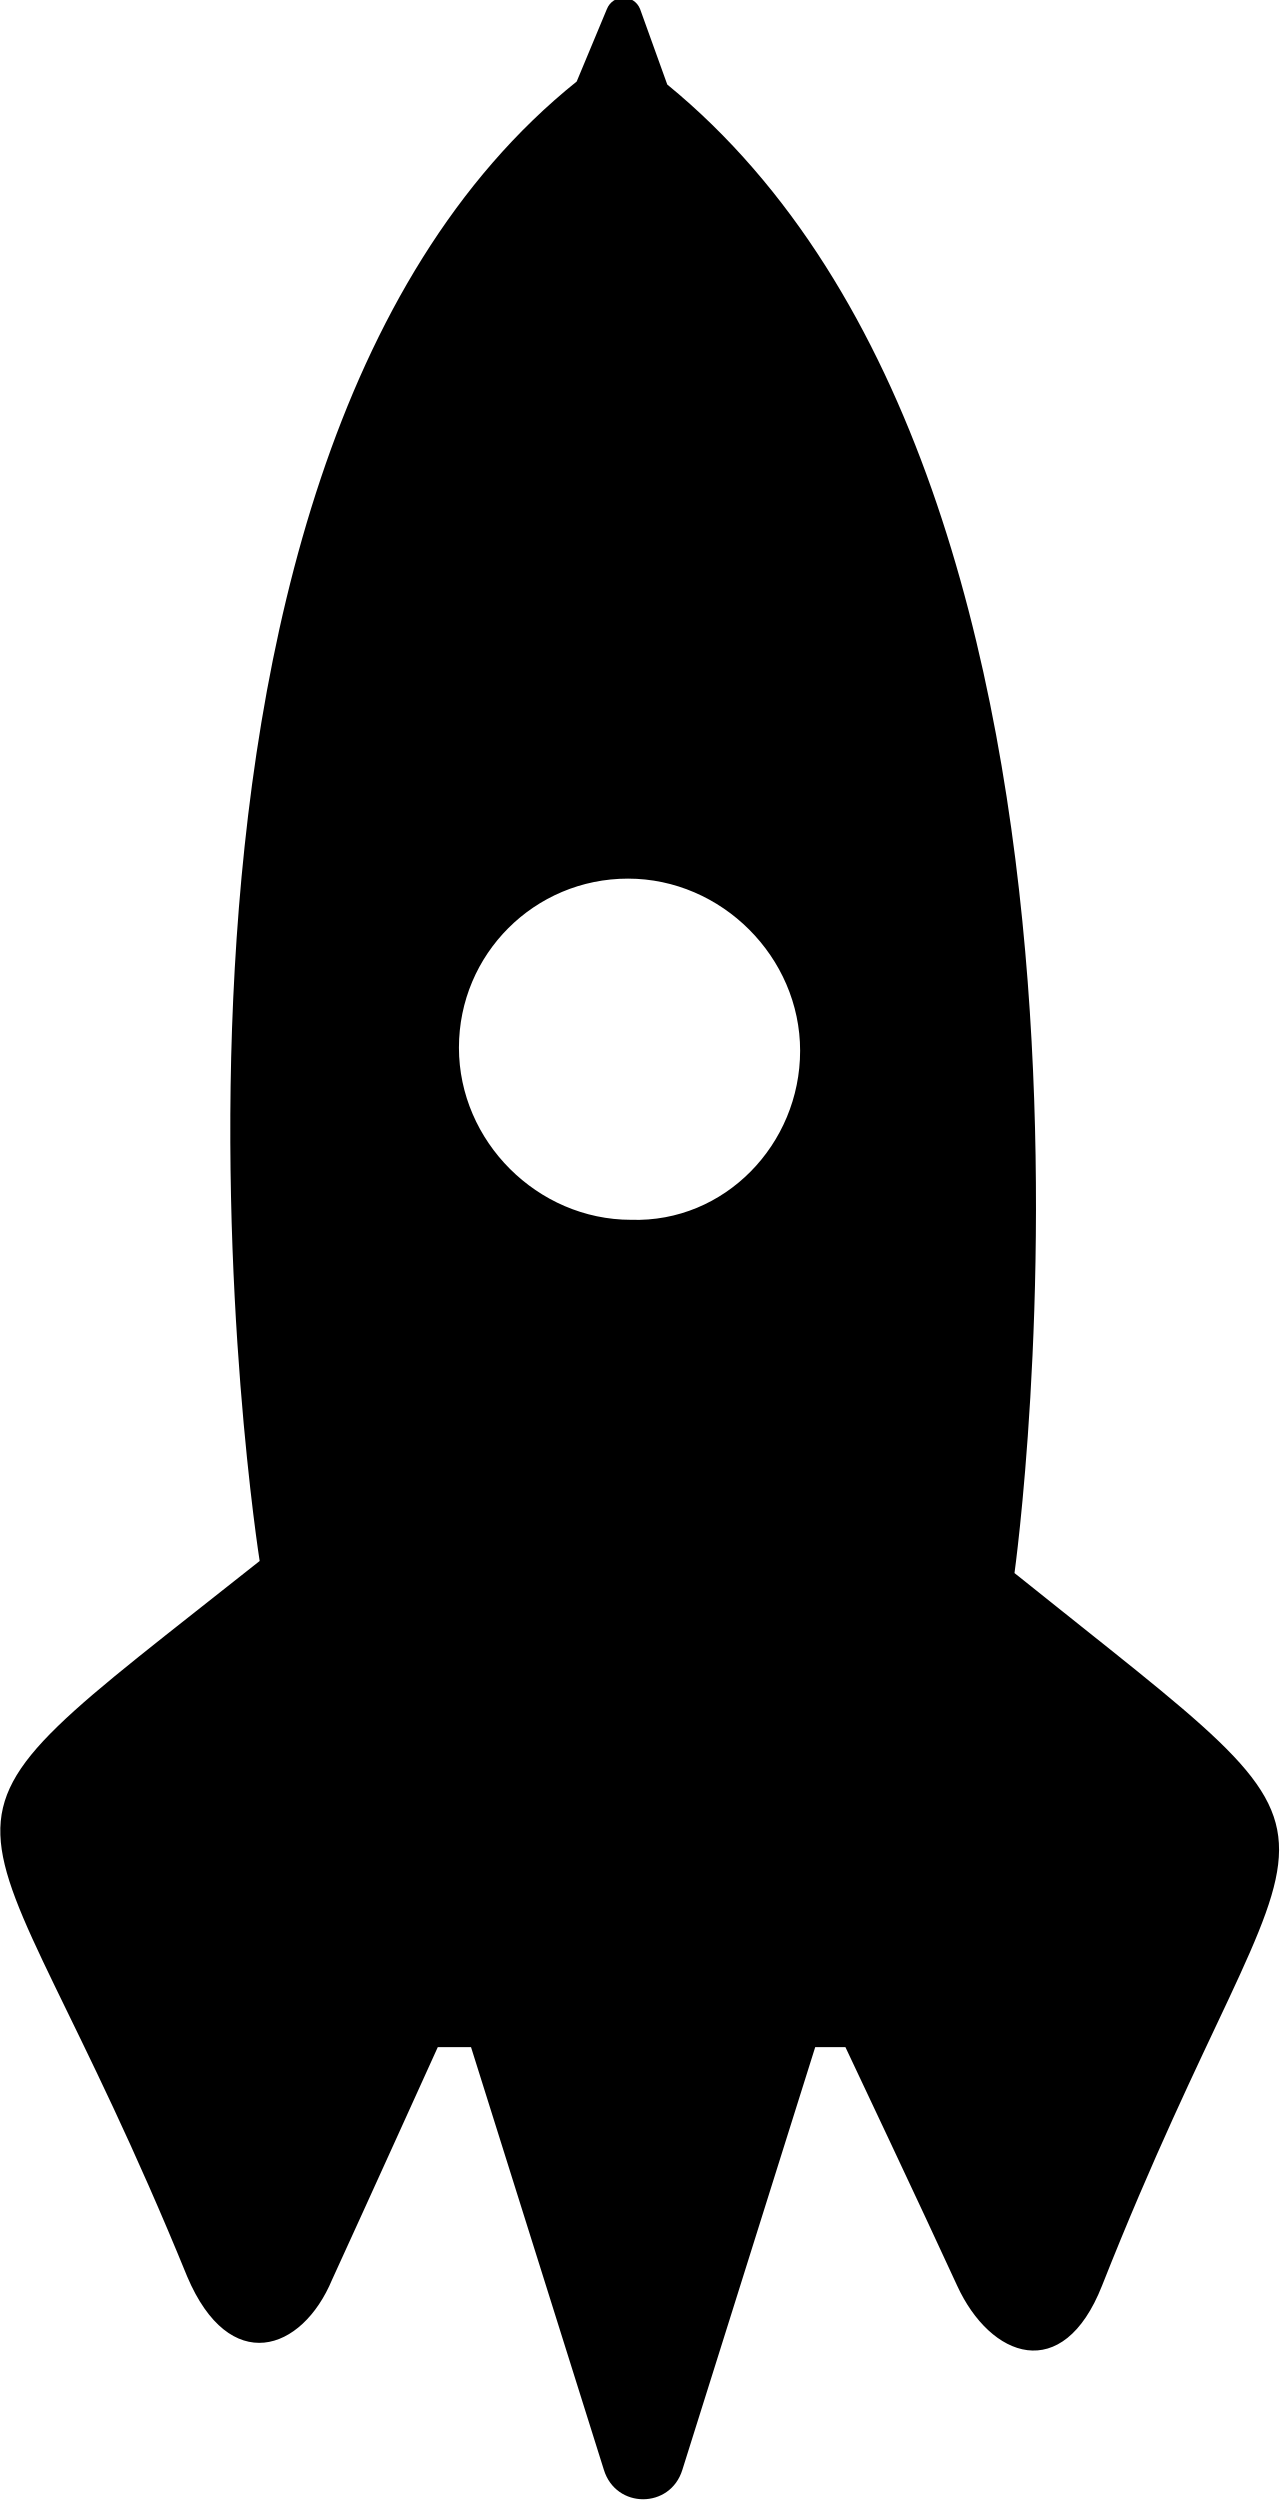
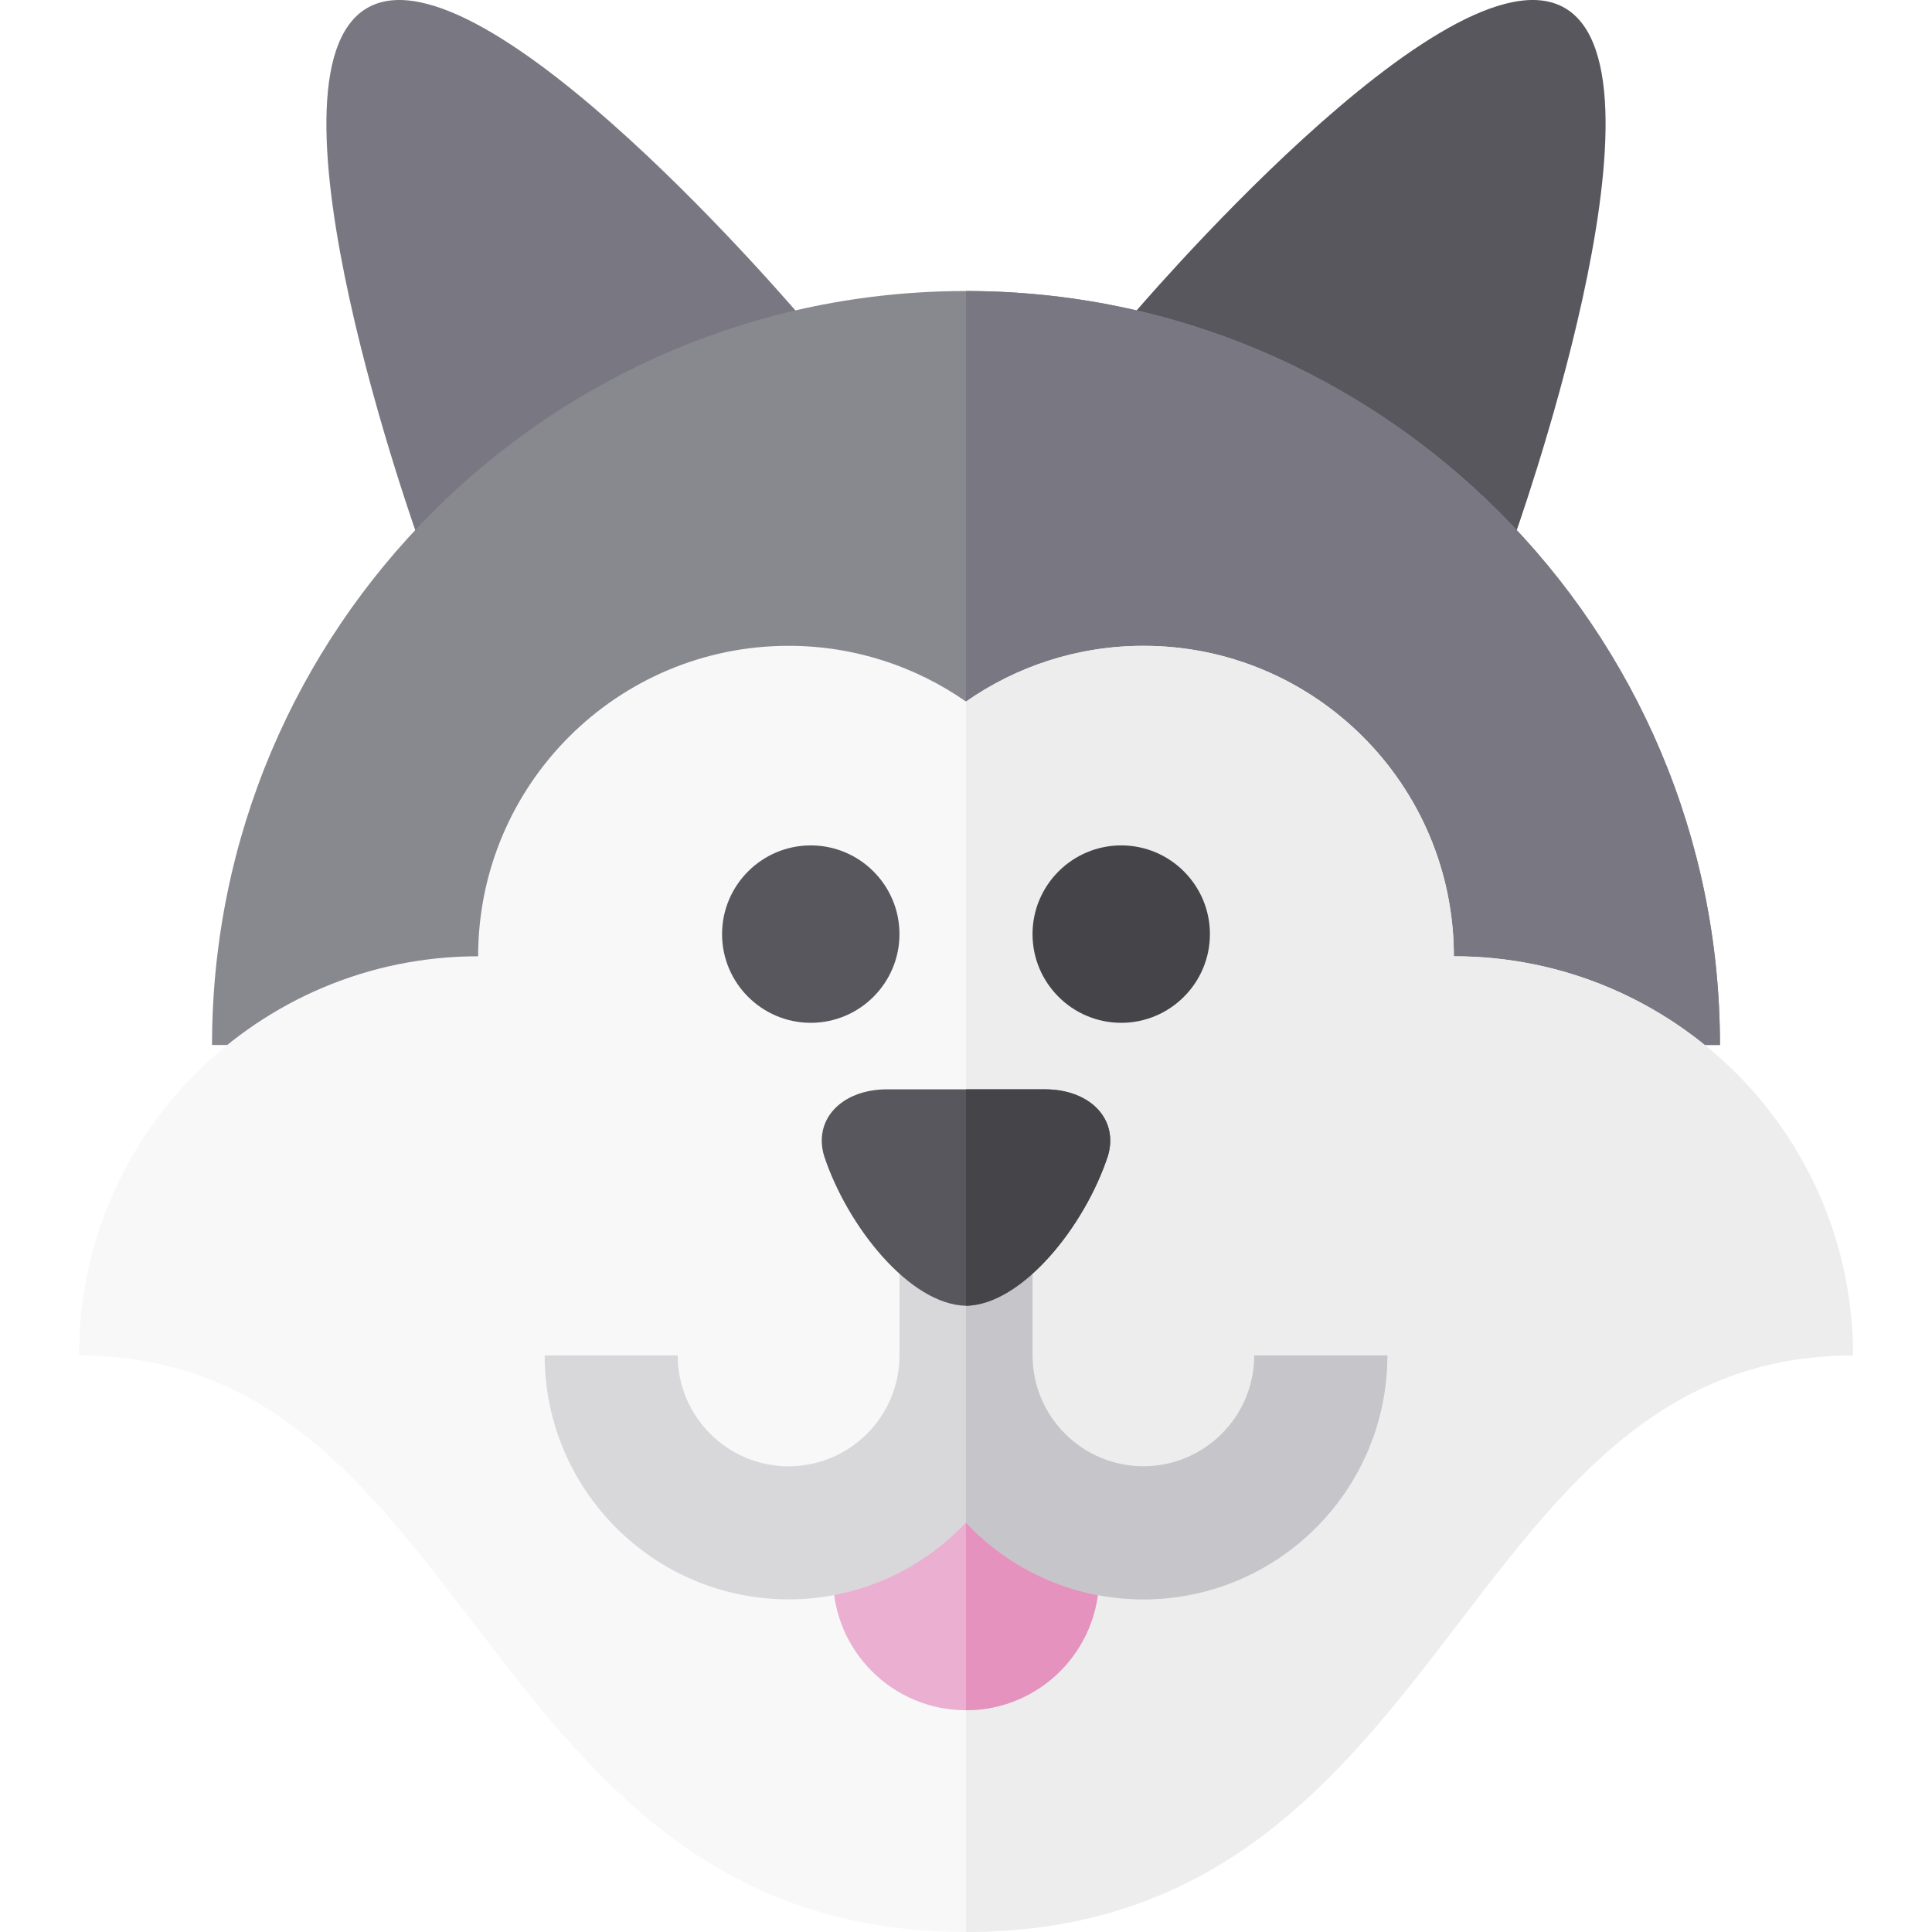
- <svg xmlns="http://www.w3.org/2000/svg" class="fill-current" viewBox="0 0 42.4 82.8">
-   <path d="M33.6,52.1c0,0,5-35.8-11.5-49.3l-0.9-2.5c-0.2-0.5-0.9-0.5-1.1,0l-1,2.4c-16.2,13-10.5,49-10.5,49C-4,61.7-0.9,58,6.2,75.4  c1.4,3.3,3.8,2.5,4.8,0.1c1.1-2.4,3.5-7.7,3.5-7.7h1.1l4.4,14c0.4,1.3,2.2,1.3,2.6,0l4.4-14h1c0,0,2.6,5.5,3.7,7.9  c1.1,2.4,3.5,3.3,4.8,0C43.3,58.5,46.3,62.3,33.6,52.1z M20.9,40.4c-3.1,0-5.7-2.6-5.7-5.7s2.5-5.6,5.6-5.6s5.7,2.6,5.7,5.7  C26.5,37.9,24,40.5,20.9,40.4z" />
+ <svg xmlns="http://www.w3.org/2000/svg" viewBox="0 0 512.002 512.002">
+   <path style="fill:#797781;" d="M111.08,143.457c0,0-44.497-123.598-13.75-141.35C128.079-15.646,212.868,84.69,212.868,84.69" />
+   <path style="fill:#58575D;" d="M299.133,84.688c0,0,84.789-100.334,115.538-82.583c30.748,17.754-13.75,141.35-13.75,141.35" />
+   <path style="fill:#88888F;" d="M455.809,276.933c0-110.35-89.456-199.808-199.808-199.808c-110.35,0-199.808,89.458-199.808,199.808  " />
+   <path style="fill:#797781;" d="M256.001,77.125v199.808h199.808C455.809,166.581,366.352,77.125,256.001,77.125z" />
+   <path style="fill:#F8F8F9;" d="M491.069,359.206C385.288,359.206,385.288,512,256.001,512S126.713,359.206,20.932,359.206  c0-58.422,47.359-105.781,105.781-105.781c0-45.439,36.835-82.274,82.274-82.274c17.486,0,33.684,5.471,47.014,14.772  c13.328-9.302,29.528-14.772,47.014-14.772c45.439,0,82.274,36.835,82.274,82.274C443.709,253.426,491.069,300.784,491.069,359.206z  " />
+   <path style="fill:#EDEDED;" d="M385.288,253.426c0-45.439-36.835-82.274-82.274-82.274c-17.486,0-33.685,5.471-47.014,14.772  v326.077c129.288,0,129.288-152.794,235.068-152.794C491.069,300.784,443.709,253.426,385.288,253.426z" />
+   <path style="fill:#58575D;" d="M214.861,271.056h0.002c12.962,0,23.507-10.545,23.507-23.507s-10.545-23.507-23.507-23.507  c-12.957,0-23.502,10.543-23.507,23.507C191.357,260.51,201.901,271.056,214.861,271.056z" />
+   <path style="fill:#454449;" d="M297.135,271.056h0.002c12.962,0,23.507-10.545,23.507-23.507s-10.545-23.507-23.507-23.507  c-12.957,0-23.502,10.543-23.507,23.507C273.631,260.51,284.175,271.056,297.135,271.056z" />
+   <path style="fill:#EBAFD1;" d="M291.261,394.466v23.507c0,19.473-15.787,35.26-35.26,35.26s-35.26-15.787-35.26-35.26v-23.507  H291.261z" />
+   <path style="fill:#E592BF;" d="M256.001,394.466v58.767c19.473,0,35.26-15.787,35.26-35.26v-23.507H256.001z" />
+   <path style="fill:#D8D8DA;" d="M332.398,359.206c0,16.202-13.181,29.384-29.384,29.384s-29.384-13.181-29.384-29.384v-35.26h-35.26  v35.26c0,16.202-13.181,29.384-29.384,29.384s-29.384-13.181-29.384-29.384h-35.26c0,35.645,28.999,64.644,64.644,64.644  c18.512,0,35.218-7.834,47.014-20.345c11.796,12.512,28.502,20.345,47.014,20.345c35.645,0,64.644-28.999,64.644-64.644H332.398z" />
+   <path style="fill:#C6C5CA;" d="M332.398,359.206c0,16.202-13.181,29.384-29.384,29.384s-29.384-13.181-29.384-29.384v-35.26h-17.63  v79.559c11.796,12.512,28.502,20.345,47.014,20.345c35.645,0,64.644-28.999,64.644-64.644H332.398z" />
+   <path style="fill:#58575D;" d="M293.612,306.316c-6.178,18.747-22.731,39.413-37.611,39.728  c-14.88-0.316-31.433-20.982-37.611-39.728c-2.854-9.578,4.523-17.504,16.455-17.63c14.104,0,28.208,0,42.312,0  C289.091,288.812,296.465,296.738,293.612,306.316z" />
+   <path style="fill:#454449;" d="M277.157,288.687c-7.052,0-14.104,0-21.156,0v57.358c14.88-0.316,31.433-20.982,37.611-39.728  C296.465,296.738,289.091,288.812,277.157,288.687z" />
</svg>
